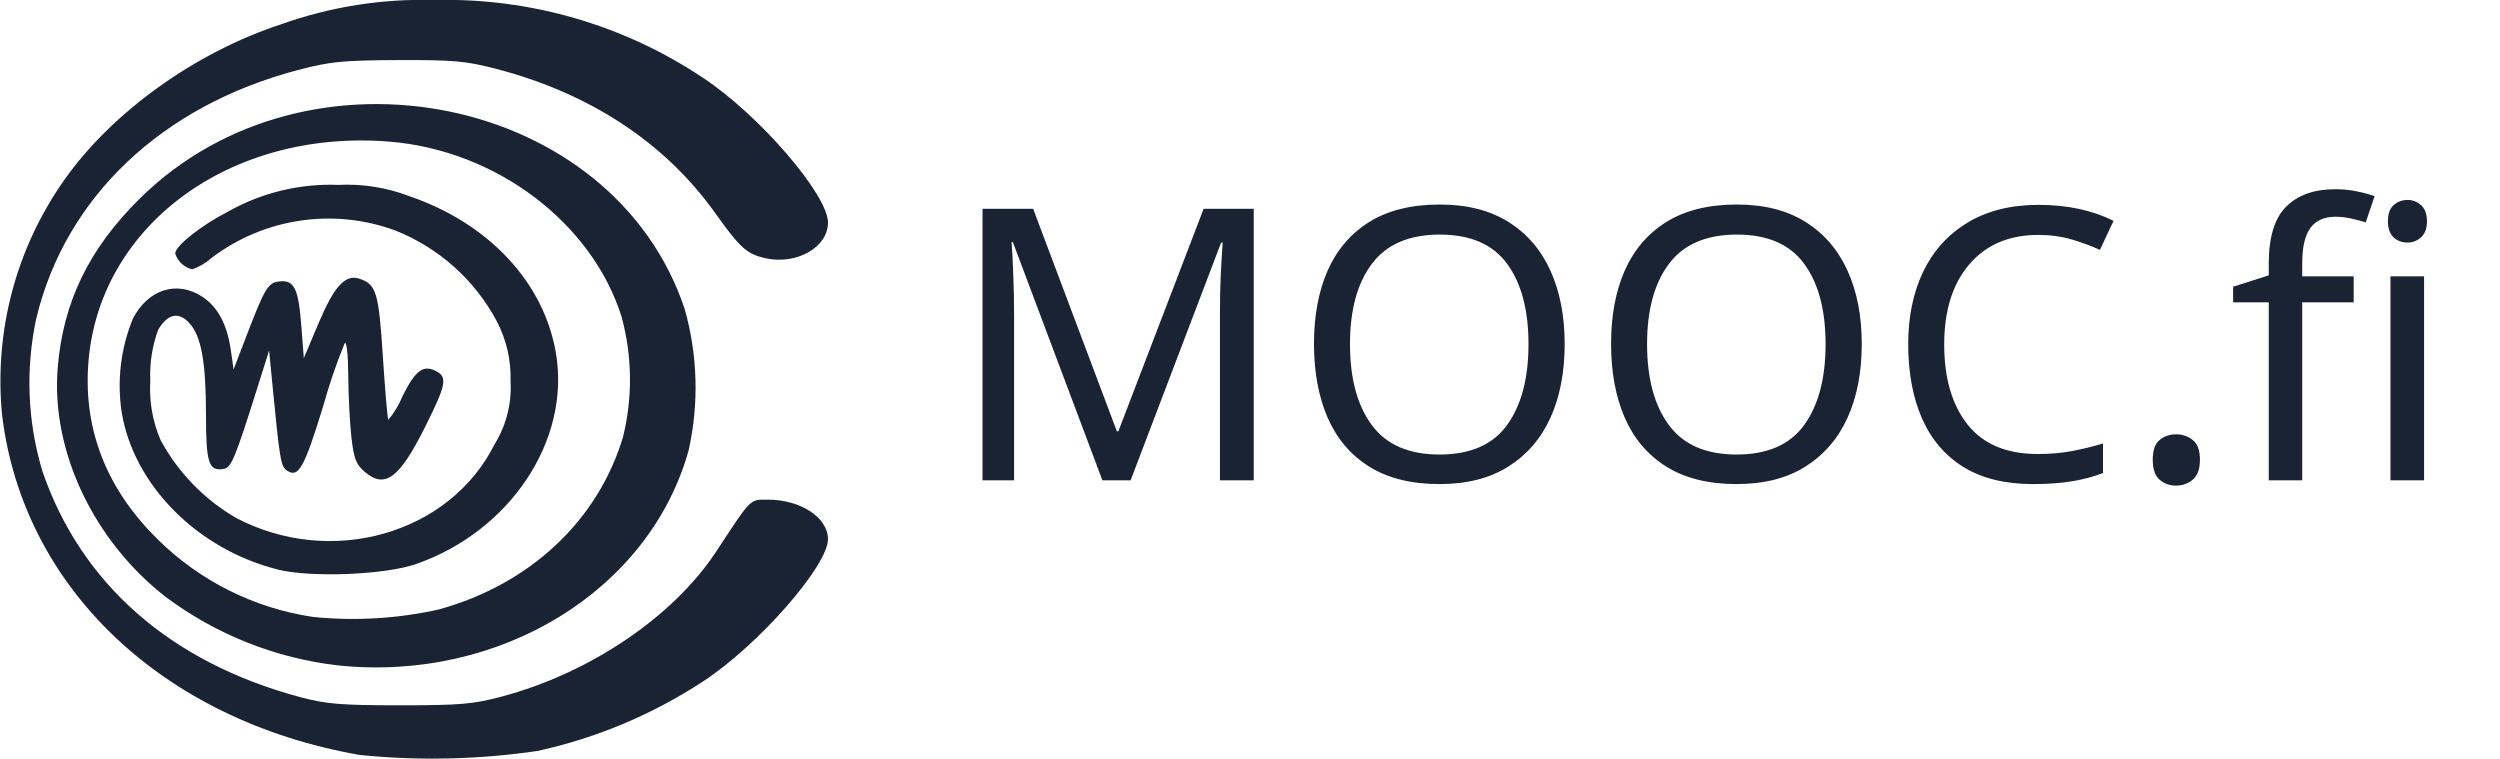
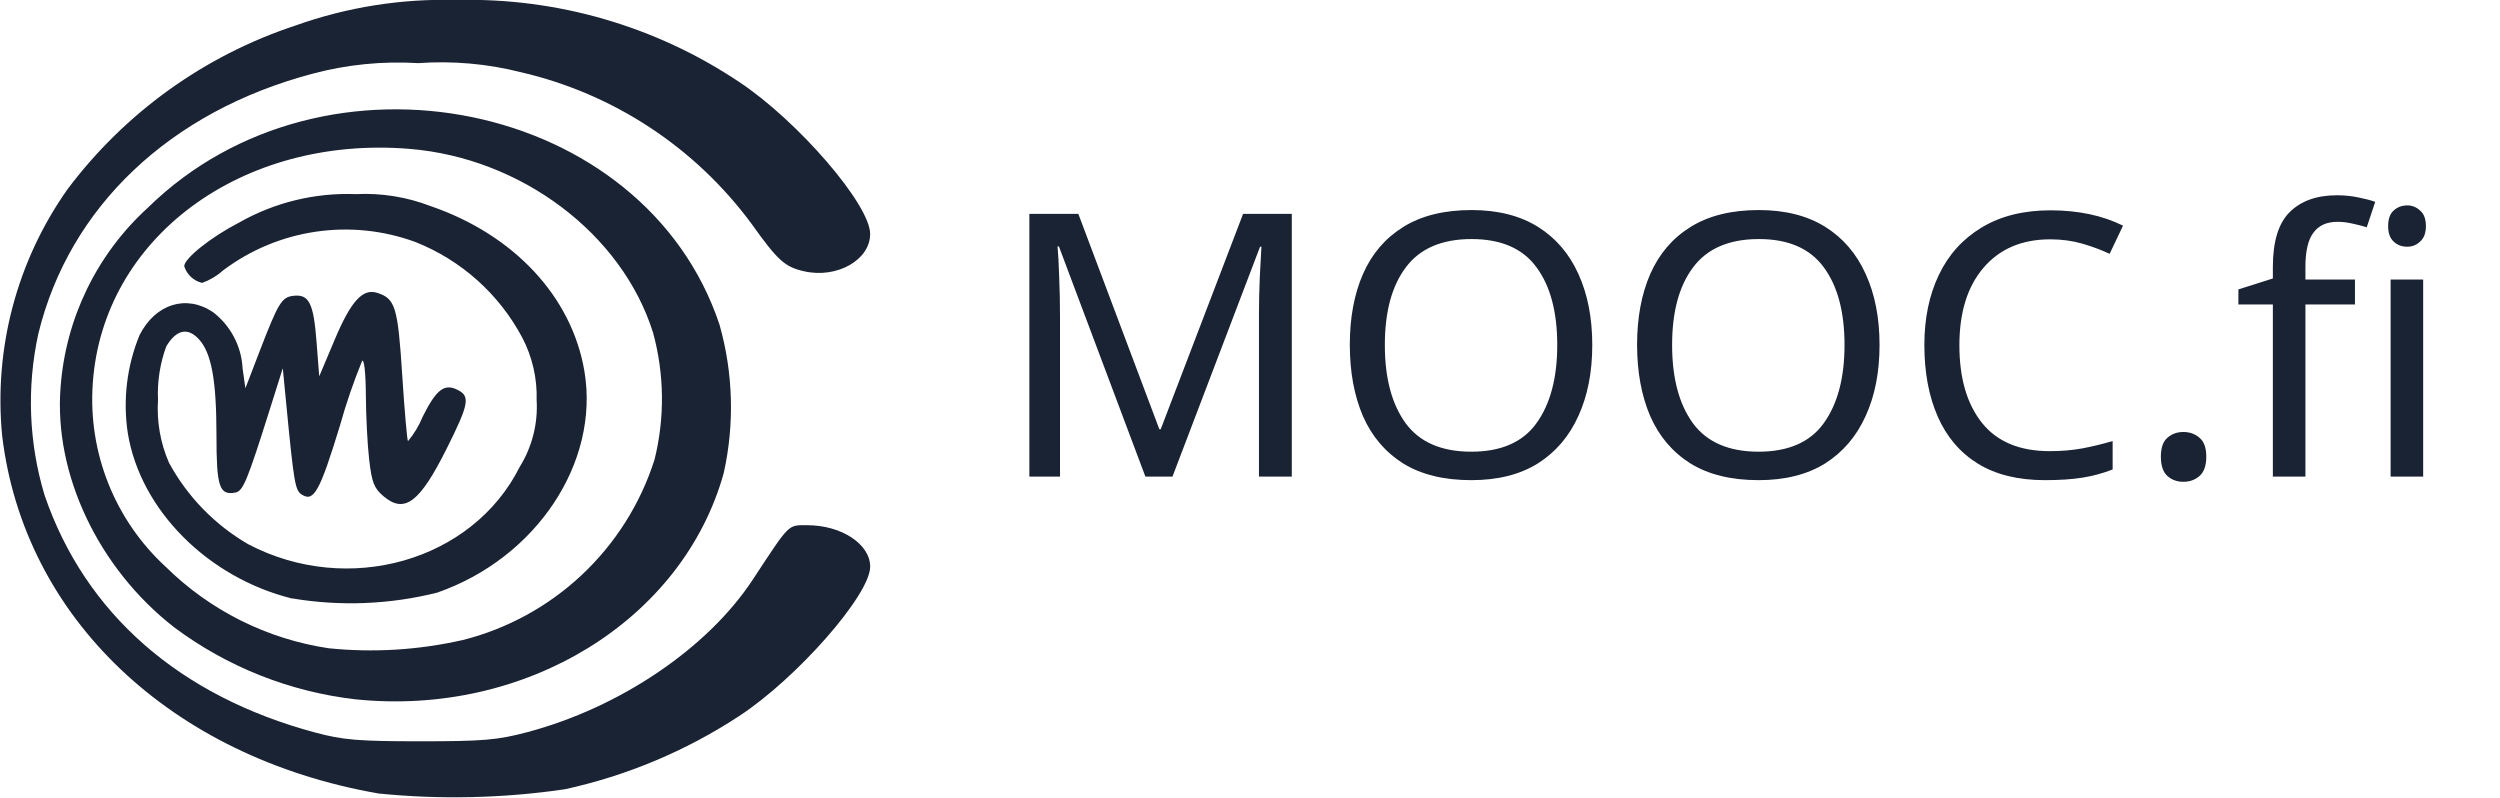
- <svg xmlns="http://www.w3.org/2000/svg" width="230" height="69.799" viewBox="0 0 230 69.799">
-   <g data-name="Group 1764" transform="translate(-1063 -261)">
+ <svg xmlns="http://www.w3.org/2000/svg" width="142.742" height="45.523" viewBox="0 0 142.742 45.523">
+   <g id="Group_1764" data-name="Group 1764" transform="translate(-1063 -261)">
    <g transform="translate(1063 261)">
-       <path data-name="Path 7345" d="M48.408,86.34c-18.141-3.18-30.981-15.4-32.888-31.29a32.035,32.035,0,0,1,5.7-21.572c4.362-6.234,12.063-11.771,19.972-14.357a38.734,38.734,0,0,1,14.1-2.234,42.578,42.578,0,0,1,24.728,7.167C85.176,27.461,91.506,34.8,91.506,37.367c0,2.272-2.9,3.917-5.766,3.273-1.7-.382-2.317-.936-4.628-4.175C76.5,30,69.569,25.444,60.925,23.206c-2.73-.707-3.942-.814-8.984-.792-5.1.022-6.253.137-9.227.921C30.224,26.628,21.385,35,18.685,46.109a28.137,28.137,0,0,0,.552,14.144c3.551,10.348,11.8,17.577,23.686,20.761,2.425.649,3.755.759,9.194.759,5.521,0,6.754-.1,9.361-.8,8.106-2.151,15.8-7.349,19.737-13.338,3.3-5.015,3.062-4.78,4.789-4.78,2.99,0,5.5,1.657,5.5,3.63,0,2.465-6.422,9.781-11.492,13.091a45.571,45.571,0,0,1-15.242,6.4,66.789,66.789,0,0,1-16.364.365Zm-1.943-8.231A32.787,32.787,0,0,1,30.571,71.8c-6.627-5.159-10.532-13.4-9.939-20.986.479-6.129,2.886-11.083,7.653-15.752,15.461-15.143,43.492-9.4,50.034,10.249a26.511,26.511,0,0,1,.37,12.989C75.106,71.191,61.361,79.64,46.465,78.109Zm9.3-5.171c8.337-2.317,14.556-8.144,16.873-15.814a22.014,22.014,0,0,0-.129-11.118c-2.733-8.651-11.541-15.29-21.337-16.089-14.71-1.2-26.863,7.8-27.726,20.536-.414,6.077,1.738,11.478,6.4,16.062a25.719,25.719,0,0,0,14.258,7.126,36.235,36.235,0,0,0,11.66-.7ZM40.915,69.287c-7.405-1.839-13.3-7.776-14.392-14.491a16.206,16.206,0,0,1,1.036-8.6c1.4-2.707,4.072-3.54,6.4-2,1.42.94,2.273,2.549,2.614,4.939l.247,1.737,1.2-3.127c1.682-4.375,1.968-4.848,3.007-4.968,1.358-.157,1.758.635,2.018,4l.237,3.057L44.647,46.6c1.411-3.344,2.437-4.478,3.7-4.086,1.6.5,1.825,1.225,2.206,7.164.2,3.127.429,5.75.507,5.827a8.169,8.169,0,0,0,1.295-2.16c1.21-2.412,1.913-2.935,3.109-2.306,1.049.552.912,1.248-1,5.076-2.377,4.762-3.7,5.767-5.554,4.2-.825-.7-1.024-1.214-1.253-3.226-.148-1.317-.278-3.873-.288-5.678-.011-1.893-.149-3.143-.327-2.953a52.2,52.2,0,0,0-1.956,5.715c-1.748,5.712-2.275,6.675-3.306,6.038-.62-.382-.7-.866-1.406-8.123l-.286-2.953-1.15,3.648c-1.97,6.245-2.327,7.106-3,7.233-1.408.267-1.658-.493-1.658-5.038,0-4.8-.438-7.183-1.537-8.377-.983-1.068-1.984-.85-2.861.623a12.056,12.056,0,0,0-.724,4.69,11.889,11.889,0,0,0,.957,5.482,18.389,18.389,0,0,0,6.946,7.146c8.743,4.583,19.635,1.478,23.767-6.775A9.957,9.957,0,0,0,62.3,51.92a11.1,11.1,0,0,0-1.259-5.468,18.182,18.182,0,0,0-9.353-8.366,17.8,17.8,0,0,0-16.844,2.489,5.51,5.51,0,0,1-1.829,1.091,2.178,2.178,0,0,1-1.566-1.459c0-.686,2.364-2.567,4.809-3.825a19.167,19.167,0,0,1,10.2-2.487,16.015,16.015,0,0,1,6.551,1.046c7.312,2.509,12.373,7.938,13.471,14.456,1.347,8-4.214,16.364-12.878,19.382-2.847.992-9.654,1.265-12.694.51Z" transform="translate(-15.33 -16.886)" fill="#1a2333" />
+       <path id="Path_7345" data-name="Path 7345" d="M36.9,62.184C25.072,60.11,16.7,52.142,15.454,41.777a20.894,20.894,0,0,1,3.72-14.07A26.742,26.742,0,0,1,32.2,18.343a25.262,25.262,0,0,1,9.2-1.457A27.769,27.769,0,0,1,57.525,21.56c3.359,2.223,7.488,7.011,7.488,8.684,0,1.482-1.889,2.555-3.761,2.134-1.111-.249-1.511-.611-3.018-2.723a22.735,22.735,0,0,0-13.166-8.647,18.5,18.5,0,0,0-5.86-.517,18.884,18.884,0,0,0-6.018.6C25.044,23.24,19.28,28.7,17.518,35.945a18.351,18.351,0,0,0,.36,9.225c2.316,6.749,7.7,11.464,15.448,13.541,1.581.424,2.449.5,6,.5,3.6,0,4.405-.068,6.106-.52,5.287-1.4,10.3-4.793,12.872-8.7,2.151-3.271,2-3.117,3.123-3.117,1.95,0,3.588,1.081,3.588,2.367,0,1.607-4.189,6.379-7.495,8.538a29.722,29.722,0,0,1-9.941,4.172,43.56,43.56,0,0,1-10.673.238Zm-1.267-5.368A21.384,21.384,0,0,1,25.27,52.7c-4.322-3.364-6.869-8.742-6.482-13.687a15.378,15.378,0,0,1,4.991-10.274c10.084-9.877,28.365-6.132,32.633,6.684a17.291,17.291,0,0,1,.241,8.472C54.316,52.3,45.352,57.814,35.637,56.816Zm6.068-3.372a15.468,15.468,0,0,0,11-10.314,14.358,14.358,0,0,0-.084-7.251C50.844,30.237,45.1,25.907,38.71,25.386,29.116,24.6,21.19,30.475,20.627,38.78A12.979,12.979,0,0,0,24.8,49.256,16.774,16.774,0,0,0,34.1,53.9a23.633,23.633,0,0,0,7.6-.46Zm-9.688-2.382c-4.83-1.2-8.675-5.071-9.387-9.451A10.569,10.569,0,0,1,23.306,36c.916-1.766,2.656-2.309,4.175-1.3a4.319,4.319,0,0,1,1.7,3.221l.161,1.133.783-2.039c1.1-2.854,1.283-3.162,1.961-3.24.885-.1,1.146.414,1.316,2.606l.154,1.994.889-2.107c.92-2.181,1.59-2.921,2.41-2.665,1.045.326,1.19.8,1.439,4.672.131,2.039.28,3.75.331,3.8a5.328,5.328,0,0,0,.844-1.408c.789-1.573,1.248-1.914,2.028-1.5.684.36.595.814-.651,3.31-1.55,3.106-2.415,3.761-3.622,2.74-.538-.455-.668-.792-.817-2.1-.1-.859-.182-2.526-.188-3.7-.007-1.235-.1-2.05-.213-1.926A34.046,34.046,0,0,0,34.736,41.2c-1.14,3.725-1.484,4.353-2.156,3.938-.4-.249-.459-.565-.917-5.3l-.187-1.926-.75,2.379c-1.285,4.073-1.518,4.635-1.956,4.718-.918.174-1.081-.322-1.081-3.286,0-3.129-.286-4.685-1-5.464-.641-.7-1.294-.555-1.866.406a7.863,7.863,0,0,0-.472,3.059,7.754,7.754,0,0,0,.624,3.576,11.994,11.994,0,0,0,4.53,4.661c5.7,2.989,12.806.964,15.5-4.419a6.494,6.494,0,0,0,.965-3.814,7.237,7.237,0,0,0-.821-3.567,11.859,11.859,0,0,0-6.1-5.457,11.611,11.611,0,0,0-10.986,1.624,3.594,3.594,0,0,1-1.193.711,1.42,1.42,0,0,1-1.022-.952c0-.447,1.542-1.674,3.137-2.495a12.5,12.5,0,0,1,6.655-1.622,10.445,10.445,0,0,1,4.272.682c4.769,1.636,8.069,5.177,8.786,9.428.879,5.215-2.748,10.672-8.4,12.641a20.235,20.235,0,0,1-8.279.333Z" transform="translate(-15.33 -16.886)" fill="#1a2333" />
    </g>
-     <text transform="translate(1150 305.191)" fill="#1a2333" font-size="35" font-family="JosefinSans-Regular, Josefin Sans">
+     <text transform="translate(1119.742 288.212)" fill="#1a2333" font-size="21" font-family="JosefinSans-Regular, Josefin Sans">
      <tspan x="0" y="0">MOOC.fi</tspan>
    </text>
  </g>
</svg>
